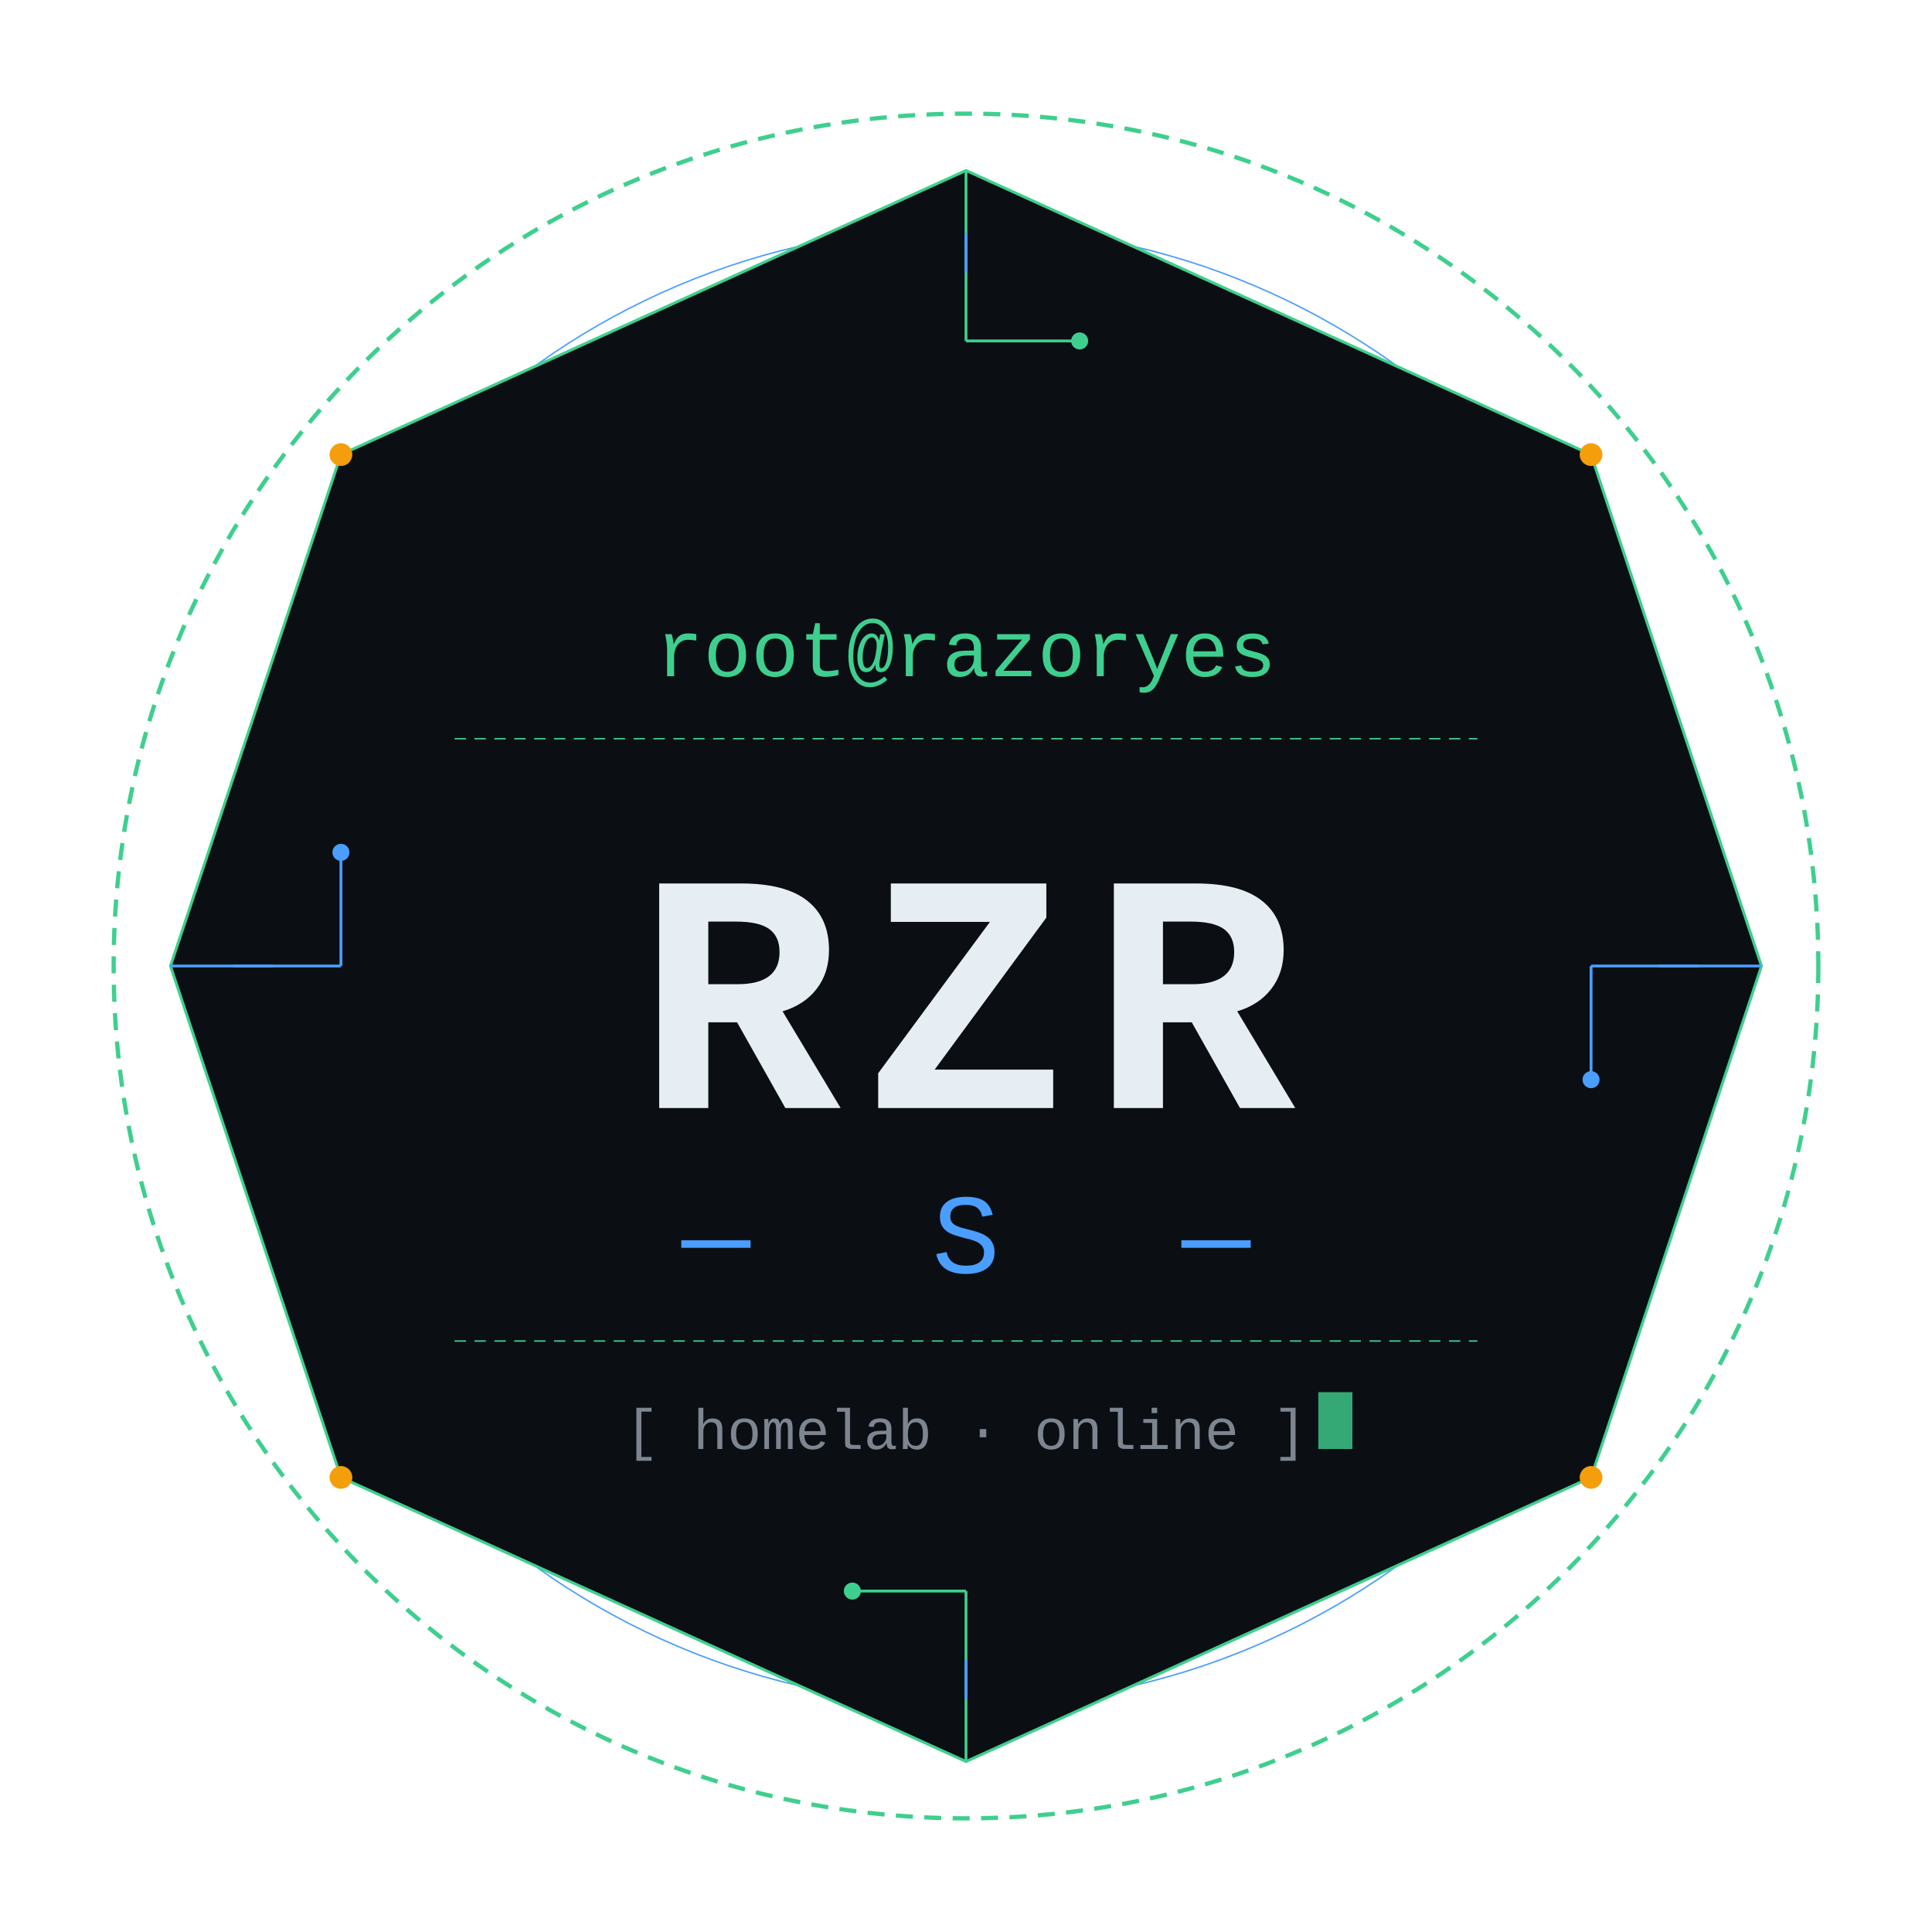
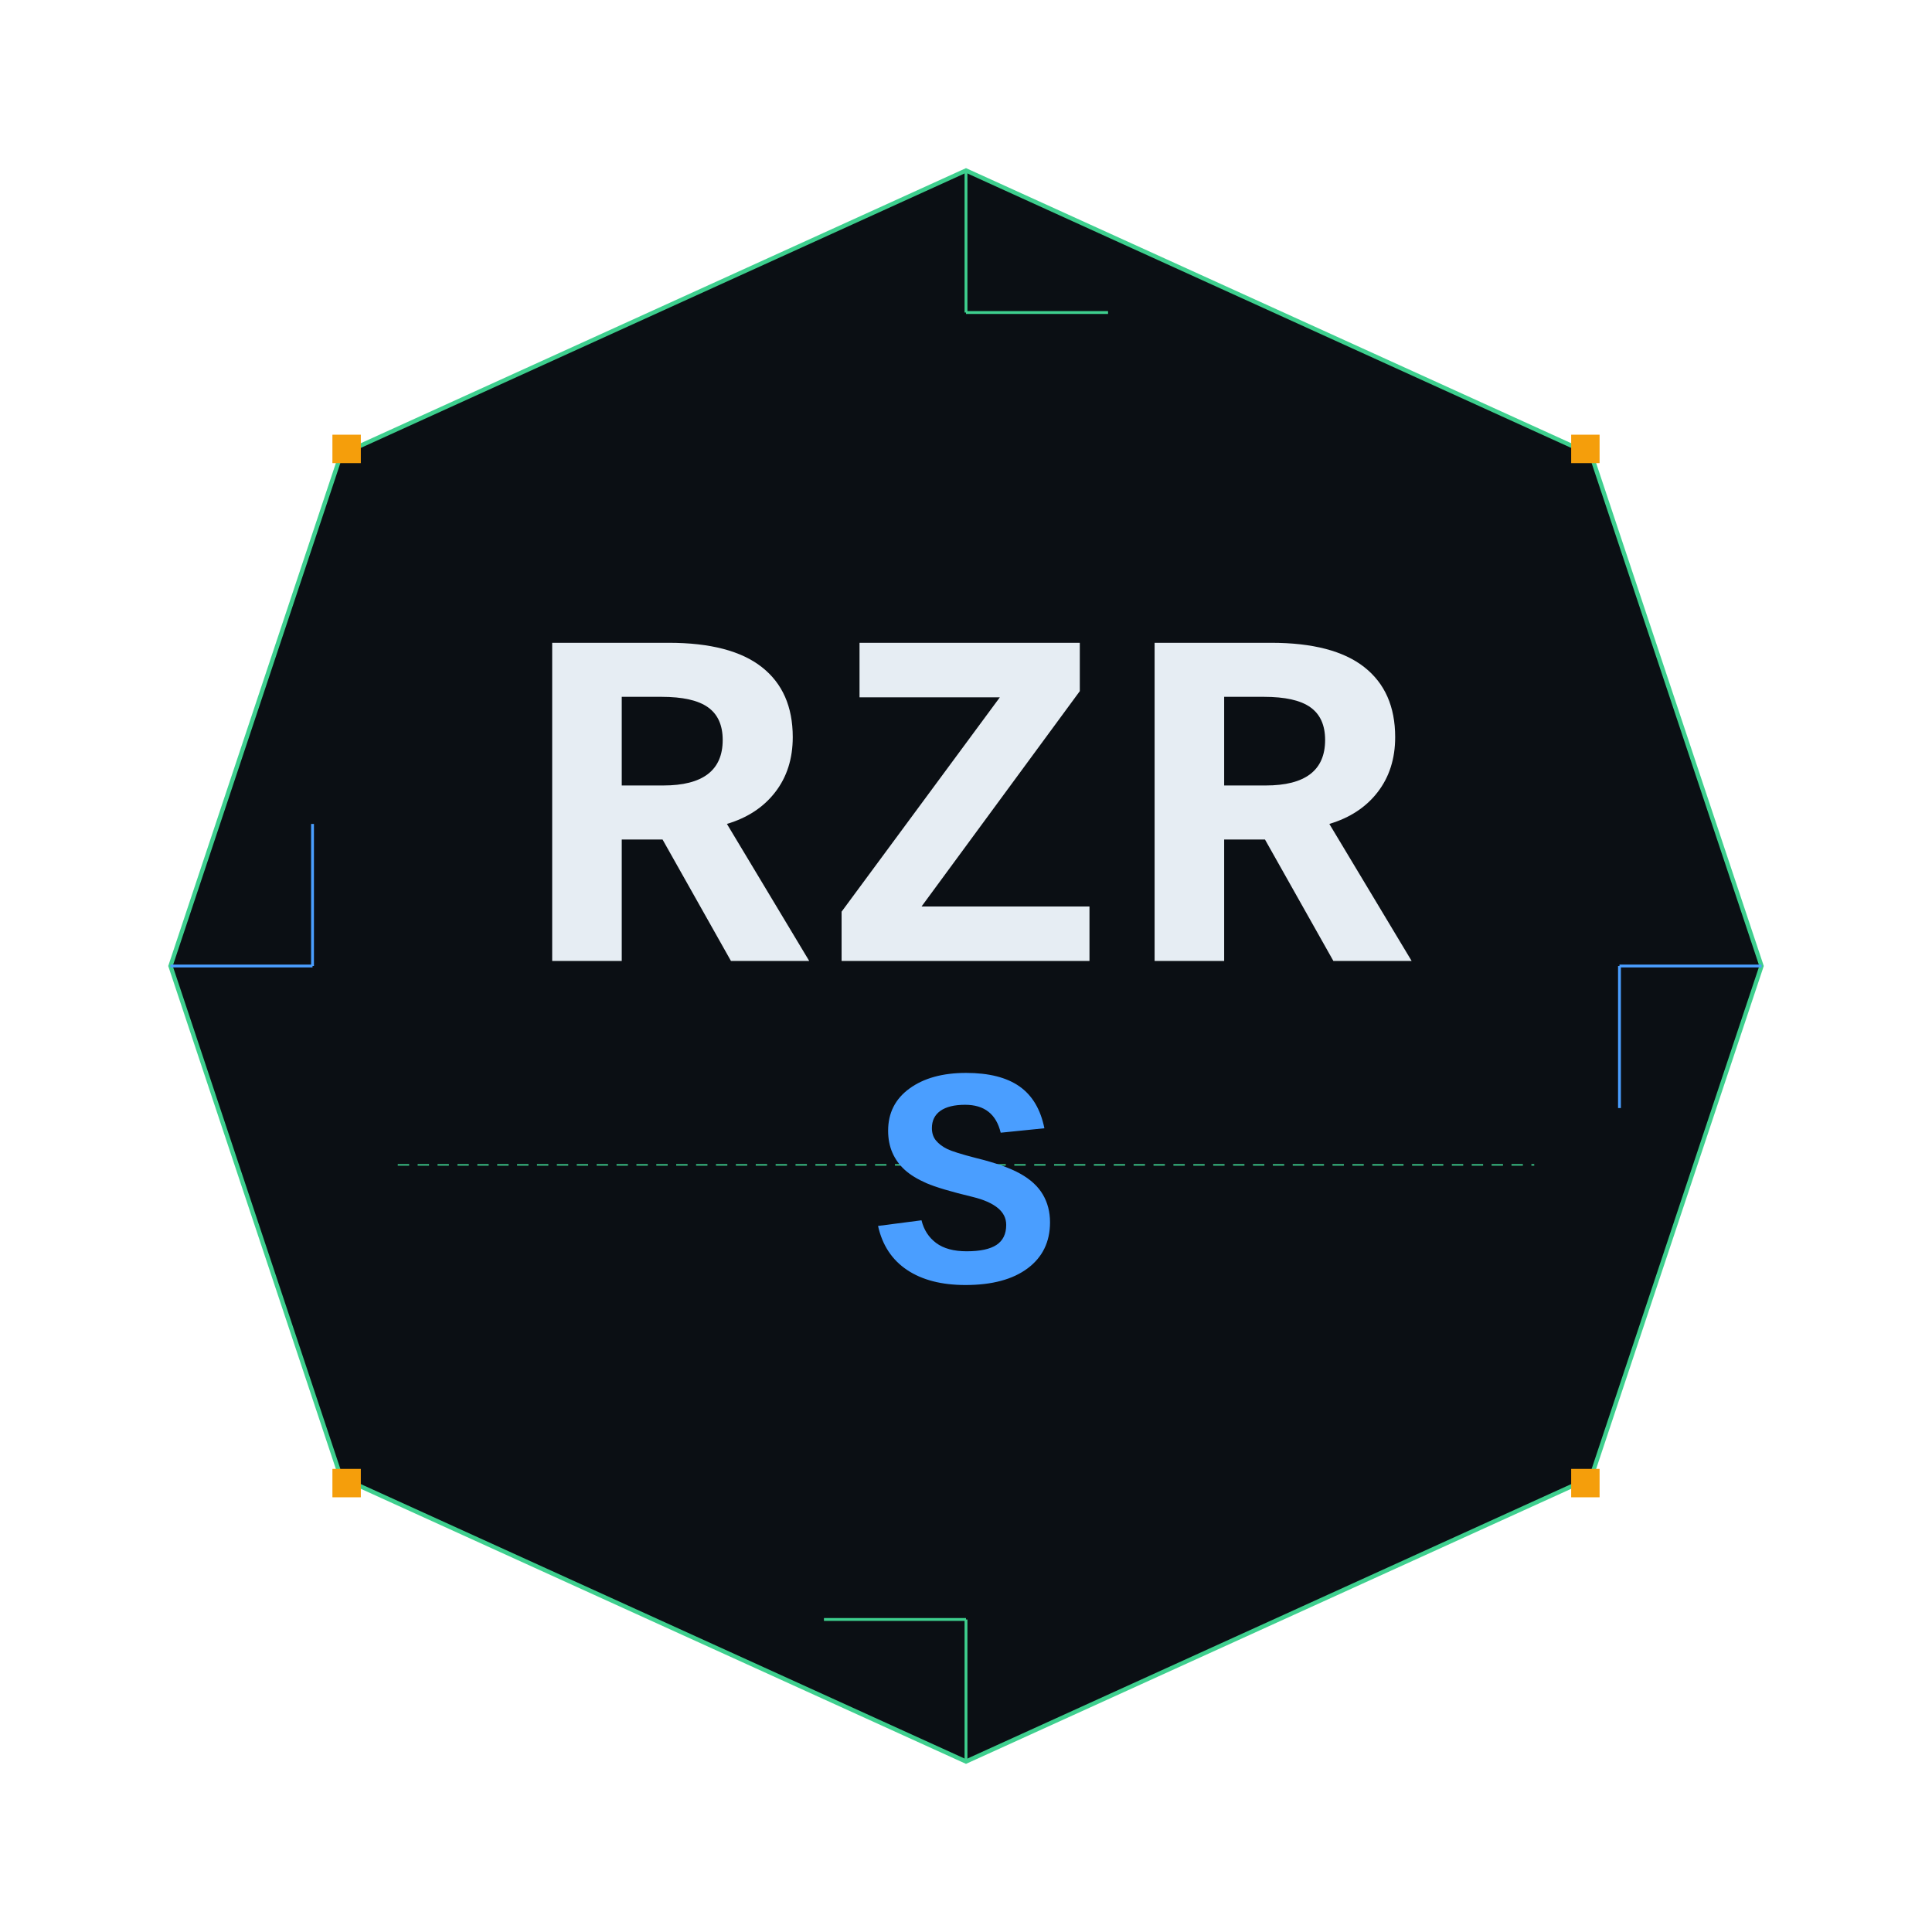
<svg xmlns="http://www.w3.org/2000/svg" width="100%" viewBox="0 0 680 680" role="img" style="">
  <defs>
  
</defs>
-   <circle cx="340" cy="340" r="300" fill="none" stroke="#3ecf8e" stroke-width="1.5" stroke-dasharray="6 4" style="fill:none;stroke:rgb(62, 207, 142);color:rgb(255, 255, 255);stroke-width:1.5px;stroke-dasharray:6px, 4px;stroke-linecap:butt;stroke-linejoin:miter;opacity:1;font-family:&quot;Anthropic Sans&quot;, -apple-system, BlinkMacSystemFont, &quot;Segoe UI&quot;, sans-serif;font-size:16px;font-weight:400;text-anchor:start;dominant-baseline:auto" />
-   <circle cx="340" cy="340" r="260" fill="none" stroke="#4a9eff" stroke-width="0.5" style="fill:none;stroke:rgb(74, 158, 255);color:rgb(255, 255, 255);stroke-width:0.5px;stroke-linecap:butt;stroke-linejoin:miter;opacity:1;font-family:&quot;Anthropic Sans&quot;, -apple-system, BlinkMacSystemFont, &quot;Segoe UI&quot;, sans-serif;font-size:16px;font-weight:400;text-anchor:start;dominant-baseline:auto" />
-   <polygon points="340,60 560,160 620,340 560,520 340,620 120,520 60,340 120,160" fill="#0b0f14" stroke="#3ecf8e" stroke-width="1" style="fill:rgb(11, 15, 20);stroke:rgb(62, 207, 142);color:rgb(255, 255, 255);stroke-width:1px;stroke-linecap:butt;stroke-linejoin:miter;opacity:1;font-family:&quot;Anthropic Sans&quot;, -apple-system, BlinkMacSystemFont, &quot;Segoe UI&quot;, sans-serif;font-size:16px;font-weight:400;text-anchor:start;dominant-baseline:auto" />
-   <line x1="340" y1="60" x2="340" y2="120" stroke="#3ecf8e" stroke-width="1" style="fill:rgb(0, 0, 0);stroke:rgb(62, 207, 142);color:rgb(255, 255, 255);stroke-width:1px;stroke-linecap:butt;stroke-linejoin:miter;opacity:1;font-family:&quot;Anthropic Sans&quot;, -apple-system, BlinkMacSystemFont, &quot;Segoe UI&quot;, sans-serif;font-size:16px;font-weight:400;text-anchor:start;dominant-baseline:auto" />
-   <line x1="340" y1="120" x2="380" y2="120" stroke="#3ecf8e" stroke-width="1" style="fill:rgb(0, 0, 0);stroke:rgb(62, 207, 142);color:rgb(255, 255, 255);stroke-width:1px;stroke-linecap:butt;stroke-linejoin:miter;opacity:1;font-family:&quot;Anthropic Sans&quot;, -apple-system, BlinkMacSystemFont, &quot;Segoe UI&quot;, sans-serif;font-size:16px;font-weight:400;text-anchor:start;dominant-baseline:auto" />
-   <circle cx="380" cy="120" r="3" fill="#3ecf8e" style="fill:rgb(62, 207, 142);stroke:none;color:rgb(255, 255, 255);stroke-width:1px;stroke-linecap:butt;stroke-linejoin:miter;opacity:1;font-family:&quot;Anthropic Sans&quot;, -apple-system, BlinkMacSystemFont, &quot;Segoe UI&quot;, sans-serif;font-size:16px;font-weight:400;text-anchor:start;dominant-baseline:auto" />
-   <line x1="340" y1="620" x2="340" y2="560" stroke="#3ecf8e" stroke-width="1" style="fill:rgb(0, 0, 0);stroke:rgb(62, 207, 142);color:rgb(255, 255, 255);stroke-width:1px;stroke-linecap:butt;stroke-linejoin:miter;opacity:1;font-family:&quot;Anthropic Sans&quot;, -apple-system, BlinkMacSystemFont, &quot;Segoe UI&quot;, sans-serif;font-size:16px;font-weight:400;text-anchor:start;dominant-baseline:auto" />
-   <line x1="340" y1="560" x2="300" y2="560" stroke="#3ecf8e" stroke-width="1" style="fill:rgb(0, 0, 0);stroke:rgb(62, 207, 142);color:rgb(255, 255, 255);stroke-width:1px;stroke-linecap:butt;stroke-linejoin:miter;opacity:1;font-family:&quot;Anthropic Sans&quot;, -apple-system, BlinkMacSystemFont, &quot;Segoe UI&quot;, sans-serif;font-size:16px;font-weight:400;text-anchor:start;dominant-baseline:auto" />
-   <circle cx="300" cy="560" r="3" fill="#3ecf8e" style="fill:rgb(62, 207, 142);stroke:none;color:rgb(255, 255, 255);stroke-width:1px;stroke-linecap:butt;stroke-linejoin:miter;opacity:1;font-family:&quot;Anthropic Sans&quot;, -apple-system, BlinkMacSystemFont, &quot;Segoe UI&quot;, sans-serif;font-size:16px;font-weight:400;text-anchor:start;dominant-baseline:auto" />
-   <line x1="60" y1="340" x2="120" y2="340" stroke="#4a9eff" stroke-width="1" style="fill:rgb(0, 0, 0);stroke:rgb(74, 158, 255);color:rgb(255, 255, 255);stroke-width:1px;stroke-linecap:butt;stroke-linejoin:miter;opacity:1;font-family:&quot;Anthropic Sans&quot;, -apple-system, BlinkMacSystemFont, &quot;Segoe UI&quot;, sans-serif;font-size:16px;font-weight:400;text-anchor:start;dominant-baseline:auto" />
-   <line x1="120" y1="340" x2="120" y2="300" stroke="#4a9eff" stroke-width="1" style="fill:rgb(0, 0, 0);stroke:rgb(74, 158, 255);color:rgb(255, 255, 255);stroke-width:1px;stroke-linecap:butt;stroke-linejoin:miter;opacity:1;font-family:&quot;Anthropic Sans&quot;, -apple-system, BlinkMacSystemFont, &quot;Segoe UI&quot;, sans-serif;font-size:16px;font-weight:400;text-anchor:start;dominant-baseline:auto" />
-   <circle cx="120" cy="300" r="3" fill="#4a9eff" style="fill:rgb(74, 158, 255);stroke:none;color:rgb(255, 255, 255);stroke-width:1px;stroke-linecap:butt;stroke-linejoin:miter;opacity:1;font-family:&quot;Anthropic Sans&quot;, -apple-system, BlinkMacSystemFont, &quot;Segoe UI&quot;, sans-serif;font-size:16px;font-weight:400;text-anchor:start;dominant-baseline:auto" />
-   <line x1="620" y1="340" x2="560" y2="340" stroke="#4a9eff" stroke-width="1" style="fill:rgb(0, 0, 0);stroke:rgb(74, 158, 255);color:rgb(255, 255, 255);stroke-width:1px;stroke-linecap:butt;stroke-linejoin:miter;opacity:1;font-family:&quot;Anthropic Sans&quot;, -apple-system, BlinkMacSystemFont, &quot;Segoe UI&quot;, sans-serif;font-size:16px;font-weight:400;text-anchor:start;dominant-baseline:auto" />
-   <line x1="560" y1="340" x2="560" y2="380" stroke="#4a9eff" stroke-width="1" style="fill:rgb(0, 0, 0);stroke:rgb(74, 158, 255);color:rgb(255, 255, 255);stroke-width:1px;stroke-linecap:butt;stroke-linejoin:miter;opacity:1;font-family:&quot;Anthropic Sans&quot;, -apple-system, BlinkMacSystemFont, &quot;Segoe UI&quot;, sans-serif;font-size:16px;font-weight:400;text-anchor:start;dominant-baseline:auto" />
-   <circle cx="560" cy="380" r="3" fill="#4a9eff" style="fill:rgb(74, 158, 255);stroke:none;color:rgb(255, 255, 255);stroke-width:1px;stroke-linecap:butt;stroke-linejoin:miter;opacity:1;font-family:&quot;Anthropic Sans&quot;, -apple-system, BlinkMacSystemFont, &quot;Segoe UI&quot;, sans-serif;font-size:16px;font-weight:400;text-anchor:start;dominant-baseline:auto" />
-   <circle cx="560" cy="160" r="4" fill="#f59e0b" stroke="none" style="fill:rgb(245, 158, 11);stroke:none;color:rgb(255, 255, 255);stroke-width:1px;stroke-linecap:butt;stroke-linejoin:miter;opacity:1;font-family:&quot;Anthropic Sans&quot;, -apple-system, BlinkMacSystemFont, &quot;Segoe UI&quot;, sans-serif;font-size:16px;font-weight:400;text-anchor:start;dominant-baseline:auto" />
-   <circle cx="120" cy="160" r="4" fill="#f59e0b" stroke="none" style="fill:rgb(245, 158, 11);stroke:none;color:rgb(255, 255, 255);stroke-width:1px;stroke-linecap:butt;stroke-linejoin:miter;opacity:1;font-family:&quot;Anthropic Sans&quot;, -apple-system, BlinkMacSystemFont, &quot;Segoe UI&quot;, sans-serif;font-size:16px;font-weight:400;text-anchor:start;dominant-baseline:auto" />
-   <circle cx="560" cy="520" r="4" fill="#f59e0b" stroke="none" style="fill:rgb(245, 158, 11);stroke:none;color:rgb(255, 255, 255);stroke-width:1px;stroke-linecap:butt;stroke-linejoin:miter;opacity:1;font-family:&quot;Anthropic Sans&quot;, -apple-system, BlinkMacSystemFont, &quot;Segoe UI&quot;, sans-serif;font-size:16px;font-weight:400;text-anchor:start;dominant-baseline:auto" />
-   <circle cx="120" cy="520" r="4" fill="#f59e0b" stroke="none" style="fill:rgb(245, 158, 11);stroke:none;color:rgb(255, 255, 255);stroke-width:1px;stroke-linecap:butt;stroke-linejoin:miter;opacity:1;font-family:&quot;Anthropic Sans&quot;, -apple-system, BlinkMacSystemFont, &quot;Segoe UI&quot;, sans-serif;font-size:16px;font-weight:400;text-anchor:start;dominant-baseline:auto" />
-   <line x1="340" y1="82" x2="340" y2="96" stroke="#4a9eff" stroke-width="1" style="fill:rgb(0, 0, 0);stroke:rgb(74, 158, 255);color:rgb(255, 255, 255);stroke-width:1px;stroke-linecap:butt;stroke-linejoin:miter;opacity:1;font-family:&quot;Anthropic Sans&quot;, -apple-system, BlinkMacSystemFont, &quot;Segoe UI&quot;, sans-serif;font-size:16px;font-weight:400;text-anchor:start;dominant-baseline:auto" />
-   <line x1="340" y1="584" x2="340" y2="598" stroke="#4a9eff" stroke-width="1" style="fill:rgb(0, 0, 0);stroke:rgb(74, 158, 255);color:rgb(255, 255, 255);stroke-width:1px;stroke-linecap:butt;stroke-linejoin:miter;opacity:1;font-family:&quot;Anthropic Sans&quot;, -apple-system, BlinkMacSystemFont, &quot;Segoe UI&quot;, sans-serif;font-size:16px;font-weight:400;text-anchor:start;dominant-baseline:auto" />
-   <line x1="82" y1="340" x2="96" y2="340" stroke="#4a9eff" stroke-width="1" style="fill:rgb(0, 0, 0);stroke:rgb(74, 158, 255);color:rgb(255, 255, 255);stroke-width:1px;stroke-linecap:butt;stroke-linejoin:miter;opacity:1;font-family:&quot;Anthropic Sans&quot;, -apple-system, BlinkMacSystemFont, &quot;Segoe UI&quot;, sans-serif;font-size:16px;font-weight:400;text-anchor:start;dominant-baseline:auto" />
-   <line x1="584" y1="340" x2="598" y2="340" stroke="#4a9eff" stroke-width="1" style="fill:rgb(0, 0, 0);stroke:rgb(74, 158, 255);color:rgb(255, 255, 255);stroke-width:1px;stroke-linecap:butt;stroke-linejoin:miter;opacity:1;font-family:&quot;Anthropic Sans&quot;, -apple-system, BlinkMacSystemFont, &quot;Segoe UI&quot;, sans-serif;font-size:16px;font-weight:400;text-anchor:start;dominant-baseline:auto" />
-   <text x="340" y="238" text-anchor="middle" font-size="28" fill="#3ecf8e" font-weight="500" style="fill:rgb(62, 207, 142);stroke:none;color:rgb(255, 255, 255);stroke-width:1px;stroke-linecap:butt;stroke-linejoin:miter;opacity:1;font-family:&quot;Courier New&quot;, monospace;font-size:28px;font-weight:500;text-anchor:middle;dominant-baseline:auto">root@razoryes</text>
-   <line x1="160" y1="260" x2="520" y2="260" stroke="#3ecf8e" stroke-width="0.5" stroke-dasharray="4 3" style="fill:rgb(0, 0, 0);stroke:rgb(62, 207, 142);color:rgb(255, 255, 255);stroke-width:0.5px;stroke-dasharray:4px, 3px;stroke-linecap:butt;stroke-linejoin:miter;opacity:1;font-family:&quot;Anthropic Sans&quot;, -apple-system, BlinkMacSystemFont, &quot;Segoe UI&quot;, sans-serif;font-size:16px;font-weight:400;text-anchor:start;dominant-baseline:auto" />
-   <text x="340" y="390" text-anchor="middle" font-size="120" fill="#e6edf3" font-weight="700" letter-spacing="8" style="fill:rgb(230, 237, 243);stroke:none;color:rgb(255, 255, 255);stroke-width:1px;stroke-linecap:butt;stroke-linejoin:miter;opacity:1;font-family:&quot;Courier New&quot;, monospace;font-size:120px;font-weight:700;text-anchor:middle;dominant-baseline:auto">RZR</text>
-   <text x="340" y="448" text-anchor="middle" font-size="40" fill="#4a9eff" font-weight="500" letter-spacing="20" style="fill:rgb(74, 158, 255);stroke:none;color:rgb(255, 255, 255);stroke-width:1px;stroke-linecap:butt;stroke-linejoin:miter;opacity:1;font-family:&quot;Courier New&quot;, monospace;font-size:40px;font-weight:500;text-anchor:middle;dominant-baseline:auto">— S —</text>
-   <line x1="160" y1="472" x2="520" y2="472" stroke="#3ecf8e" stroke-width="0.5" stroke-dasharray="4 3" style="fill:rgb(0, 0, 0);stroke:rgb(62, 207, 142);color:rgb(255, 255, 255);stroke-width:0.5px;stroke-dasharray:4px, 3px;stroke-linecap:butt;stroke-linejoin:miter;opacity:1;font-family:&quot;Anthropic Sans&quot;, -apple-system, BlinkMacSystemFont, &quot;Segoe UI&quot;, sans-serif;font-size:16px;font-weight:400;text-anchor:start;dominant-baseline:auto" />
-   <text x="340" y="510" text-anchor="middle" font-size="20" fill="#7d8590" style="fill:rgb(125, 133, 144);stroke:none;color:rgb(255, 255, 255);stroke-width:1px;stroke-linecap:butt;stroke-linejoin:miter;opacity:1;font-family:&quot;Courier New&quot;, monospace;font-size:20px;font-weight:400;text-anchor:middle;dominant-baseline:auto">[ homelab · online ]</text>
-   <rect x="464" y="490" width="12" height="20" fill="#3ecf8e" opacity="0.8" style="fill:rgb(62, 207, 142);stroke:none;color:rgb(255, 255, 255);stroke-width:1px;stroke-linecap:butt;stroke-linejoin:miter;opacity:0.8;font-family:&quot;Anthropic Sans&quot;, -apple-system, BlinkMacSystemFont, &quot;Segoe UI&quot;, sans-serif;font-size:16px;font-weight:400;text-anchor:start;dominant-baseline:auto" />
+   <polygon points="340,60 560,160 620,340 560,520 340,620 120,520 60,340 120,160" fill="#0b0f14" stroke="#3ecf8e" stroke-width="1.5" style="fill:rgb(11, 15, 20);stroke:rgb(62, 207, 142);color:rgb(255, 255, 255);stroke-width:1.5px;stroke-linecap:butt;stroke-linejoin:miter;opacity:1;font-family:&quot;Anthropic Sans&quot;, -apple-system, BlinkMacSystemFont, &quot;Segoe UI&quot;, sans-serif;font-size:16px;font-weight:400;text-anchor:start;dominant-baseline:auto" />
+   <line x1="340" y1="60" x2="340" y2="110" stroke="#3ecf8e" stroke-width="1" style="fill:rgb(0, 0, 0);stroke:rgb(62, 207, 142);color:rgb(255, 255, 255);stroke-width:1px;stroke-linecap:butt;stroke-linejoin:miter;opacity:1;font-family:&quot;Anthropic Sans&quot;, -apple-system, BlinkMacSystemFont, &quot;Segoe UI&quot;, sans-serif;font-size:16px;font-weight:400;text-anchor:start;dominant-baseline:auto" />
+   <line x1="340" y1="110" x2="390" y2="110" stroke="#3ecf8e" stroke-width="1" style="fill:rgb(0, 0, 0);stroke:rgb(62, 207, 142);color:rgb(255, 255, 255);stroke-width:1px;stroke-linecap:butt;stroke-linejoin:miter;opacity:1;font-family:&quot;Anthropic Sans&quot;, -apple-system, BlinkMacSystemFont, &quot;Segoe UI&quot;, sans-serif;font-size:16px;font-weight:400;text-anchor:start;dominant-baseline:auto" />
+   <line x1="340" y1="620" x2="340" y2="570" stroke="#3ecf8e" stroke-width="1" style="fill:rgb(0, 0, 0);stroke:rgb(62, 207, 142);color:rgb(255, 255, 255);stroke-width:1px;stroke-linecap:butt;stroke-linejoin:miter;opacity:1;font-family:&quot;Anthropic Sans&quot;, -apple-system, BlinkMacSystemFont, &quot;Segoe UI&quot;, sans-serif;font-size:16px;font-weight:400;text-anchor:start;dominant-baseline:auto" />
+   <line x1="340" y1="570" x2="290" y2="570" stroke="#3ecf8e" stroke-width="1" style="fill:rgb(0, 0, 0);stroke:rgb(62, 207, 142);color:rgb(255, 255, 255);stroke-width:1px;stroke-linecap:butt;stroke-linejoin:miter;opacity:1;font-family:&quot;Anthropic Sans&quot;, -apple-system, BlinkMacSystemFont, &quot;Segoe UI&quot;, sans-serif;font-size:16px;font-weight:400;text-anchor:start;dominant-baseline:auto" />
+   <line x1="60" y1="340" x2="110" y2="340" stroke="#4a9eff" stroke-width="1" style="fill:rgb(0, 0, 0);stroke:rgb(74, 158, 255);color:rgb(255, 255, 255);stroke-width:1px;stroke-linecap:butt;stroke-linejoin:miter;opacity:1;font-family:&quot;Anthropic Sans&quot;, -apple-system, BlinkMacSystemFont, &quot;Segoe UI&quot;, sans-serif;font-size:16px;font-weight:400;text-anchor:start;dominant-baseline:auto" />
+   <line x1="110" y1="340" x2="110" y2="290" stroke="#4a9eff" stroke-width="1" style="fill:rgb(0, 0, 0);stroke:rgb(74, 158, 255);color:rgb(255, 255, 255);stroke-width:1px;stroke-linecap:butt;stroke-linejoin:miter;opacity:1;font-family:&quot;Anthropic Sans&quot;, -apple-system, BlinkMacSystemFont, &quot;Segoe UI&quot;, sans-serif;font-size:16px;font-weight:400;text-anchor:start;dominant-baseline:auto" />
+   <line x1="620" y1="340" x2="570" y2="340" stroke="#4a9eff" stroke-width="1" style="fill:rgb(0, 0, 0);stroke:rgb(74, 158, 255);color:rgb(255, 255, 255);stroke-width:1px;stroke-linecap:butt;stroke-linejoin:miter;opacity:1;font-family:&quot;Anthropic Sans&quot;, -apple-system, BlinkMacSystemFont, &quot;Segoe UI&quot;, sans-serif;font-size:16px;font-weight:400;text-anchor:start;dominant-baseline:auto" />
+   <line x1="570" y1="340" x2="570" y2="390" stroke="#4a9eff" stroke-width="1" style="fill:rgb(0, 0, 0);stroke:rgb(74, 158, 255);color:rgb(255, 255, 255);stroke-width:1px;stroke-linecap:butt;stroke-linejoin:miter;opacity:1;font-family:&quot;Anthropic Sans&quot;, -apple-system, BlinkMacSystemFont, &quot;Segoe UI&quot;, sans-serif;font-size:16px;font-weight:400;text-anchor:start;dominant-baseline:auto" />
+   <rect x="553" y="153" width="10" height="10" fill="#f59e0b" style="fill:rgb(245, 158, 11);stroke:none;color:rgb(255, 255, 255);stroke-width:1px;stroke-linecap:butt;stroke-linejoin:miter;opacity:1;font-family:&quot;Anthropic Sans&quot;, -apple-system, BlinkMacSystemFont, &quot;Segoe UI&quot;, sans-serif;font-size:16px;font-weight:400;text-anchor:start;dominant-baseline:auto" />
+   <rect x="117" y="153" width="10" height="10" fill="#f59e0b" style="fill:rgb(245, 158, 11);stroke:none;color:rgb(255, 255, 255);stroke-width:1px;stroke-linecap:butt;stroke-linejoin:miter;opacity:1;font-family:&quot;Anthropic Sans&quot;, -apple-system, BlinkMacSystemFont, &quot;Segoe UI&quot;, sans-serif;font-size:16px;font-weight:400;text-anchor:start;dominant-baseline:auto" />
+   <rect x="553" y="517" width="10" height="10" fill="#f59e0b" style="fill:rgb(245, 158, 11);stroke:none;color:rgb(255, 255, 255);stroke-width:1px;stroke-linecap:butt;stroke-linejoin:miter;opacity:1;font-family:&quot;Anthropic Sans&quot;, -apple-system, BlinkMacSystemFont, &quot;Segoe UI&quot;, sans-serif;font-size:16px;font-weight:400;text-anchor:start;dominant-baseline:auto" />
+   <rect x="117" y="517" width="10" height="10" fill="#f59e0b" style="fill:rgb(245, 158, 11);stroke:none;color:rgb(255, 255, 255);stroke-width:1px;stroke-linecap:butt;stroke-linejoin:miter;opacity:1;font-family:&quot;Anthropic Sans&quot;, -apple-system, BlinkMacSystemFont, &quot;Segoe UI&quot;, sans-serif;font-size:16px;font-weight:400;text-anchor:start;dominant-baseline:auto" />
+   <text x="340" y="290" text-anchor="middle" dominant-baseline="middle" font-size="170" fill="#e6edf3" font-weight="700" letter-spacing="4" style="fill:rgb(230, 237, 243);stroke:none;color:rgb(255, 255, 255);stroke-width:1px;stroke-linecap:butt;stroke-linejoin:miter;opacity:1;font-family:&quot;Courier New&quot;, monospace;font-size:170px;font-weight:700;text-anchor:middle;dominant-baseline:middle">RZR</text>
+   <line x1="140" y1="410" x2="540" y2="410" stroke="#3ecf8e" stroke-width="0.5" stroke-dasharray="4 3" style="fill:rgb(0, 0, 0);stroke:rgb(62, 207, 142);color:rgb(255, 255, 255);stroke-width:0.5px;stroke-dasharray:4px, 3px;stroke-linecap:butt;stroke-linejoin:miter;opacity:1;font-family:&quot;Anthropic Sans&quot;, -apple-system, BlinkMacSystemFont, &quot;Segoe UI&quot;, sans-serif;font-size:16px;font-weight:400;text-anchor:start;dominant-baseline:auto" />
+   <text x="340" y="420" text-anchor="middle" dominant-baseline="middle" font-size="110" fill="#4a9eff" font-weight="700" style="fill:rgb(74, 158, 255);stroke:none;color:rgb(255, 255, 255);stroke-width:1px;stroke-linecap:butt;stroke-linejoin:miter;opacity:1;font-family:&quot;Courier New&quot;, monospace;font-size:110px;font-weight:700;text-anchor:middle;dominant-baseline:middle">S</text>
</svg>
